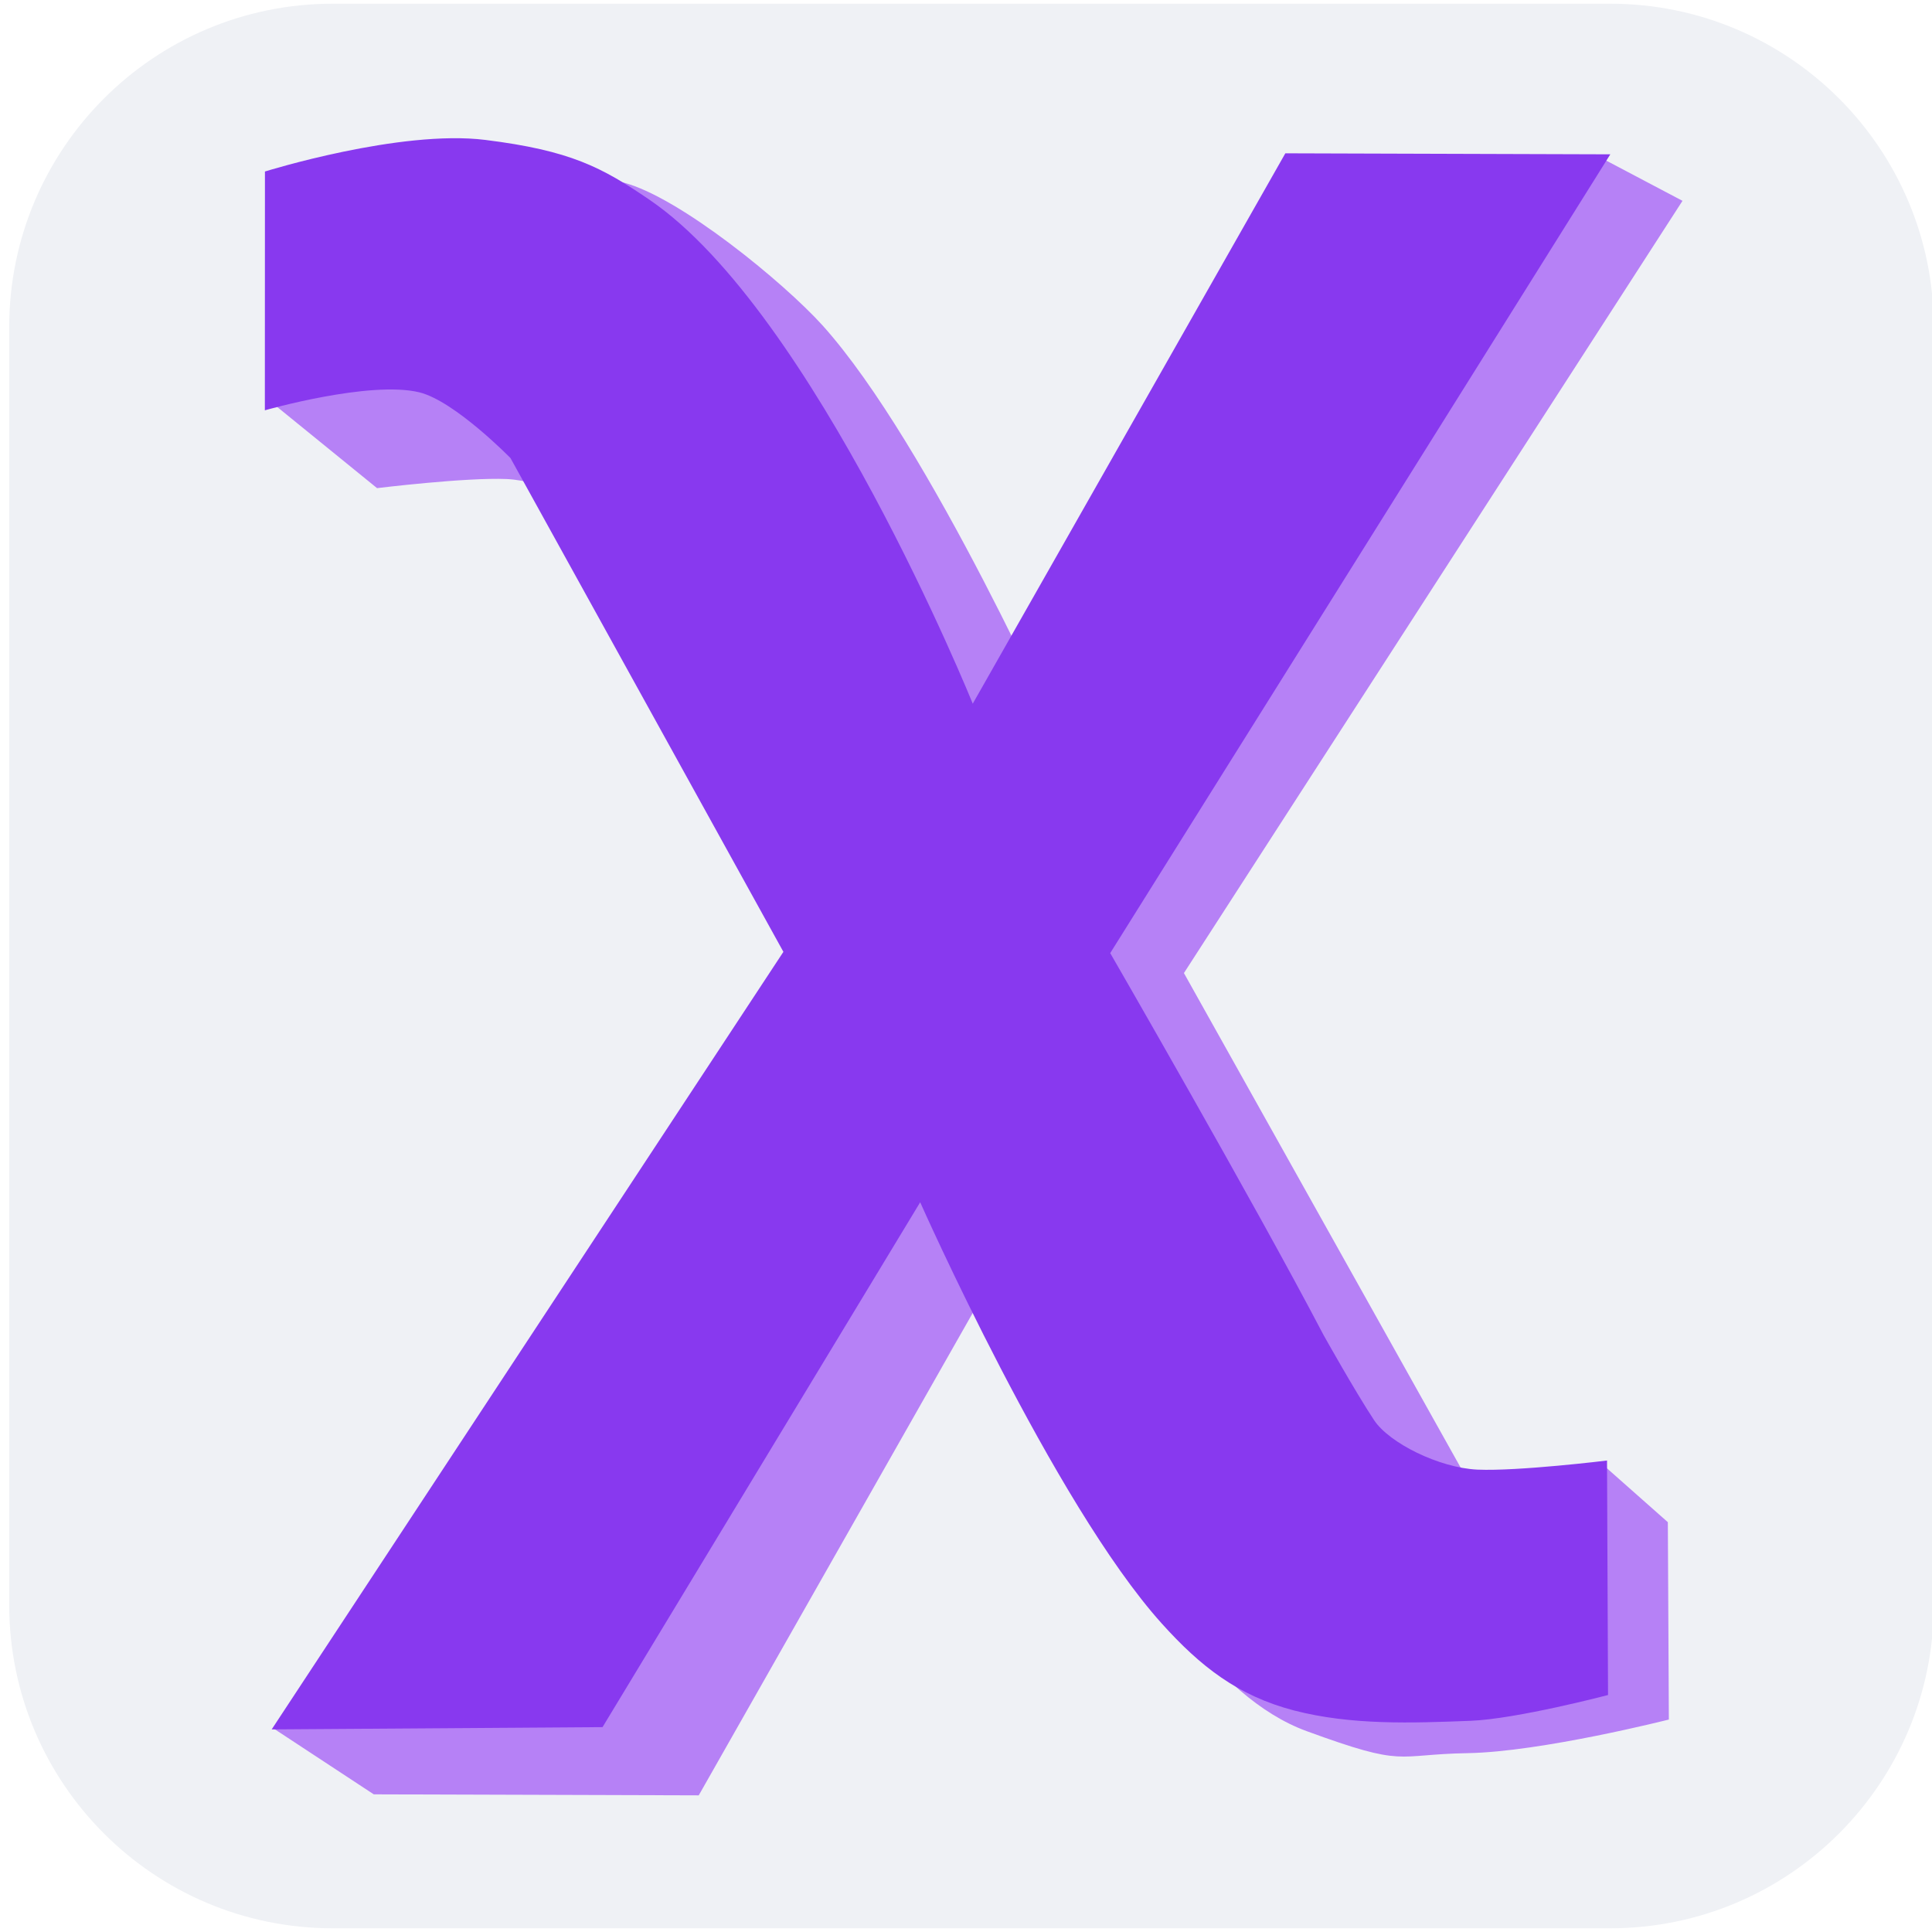
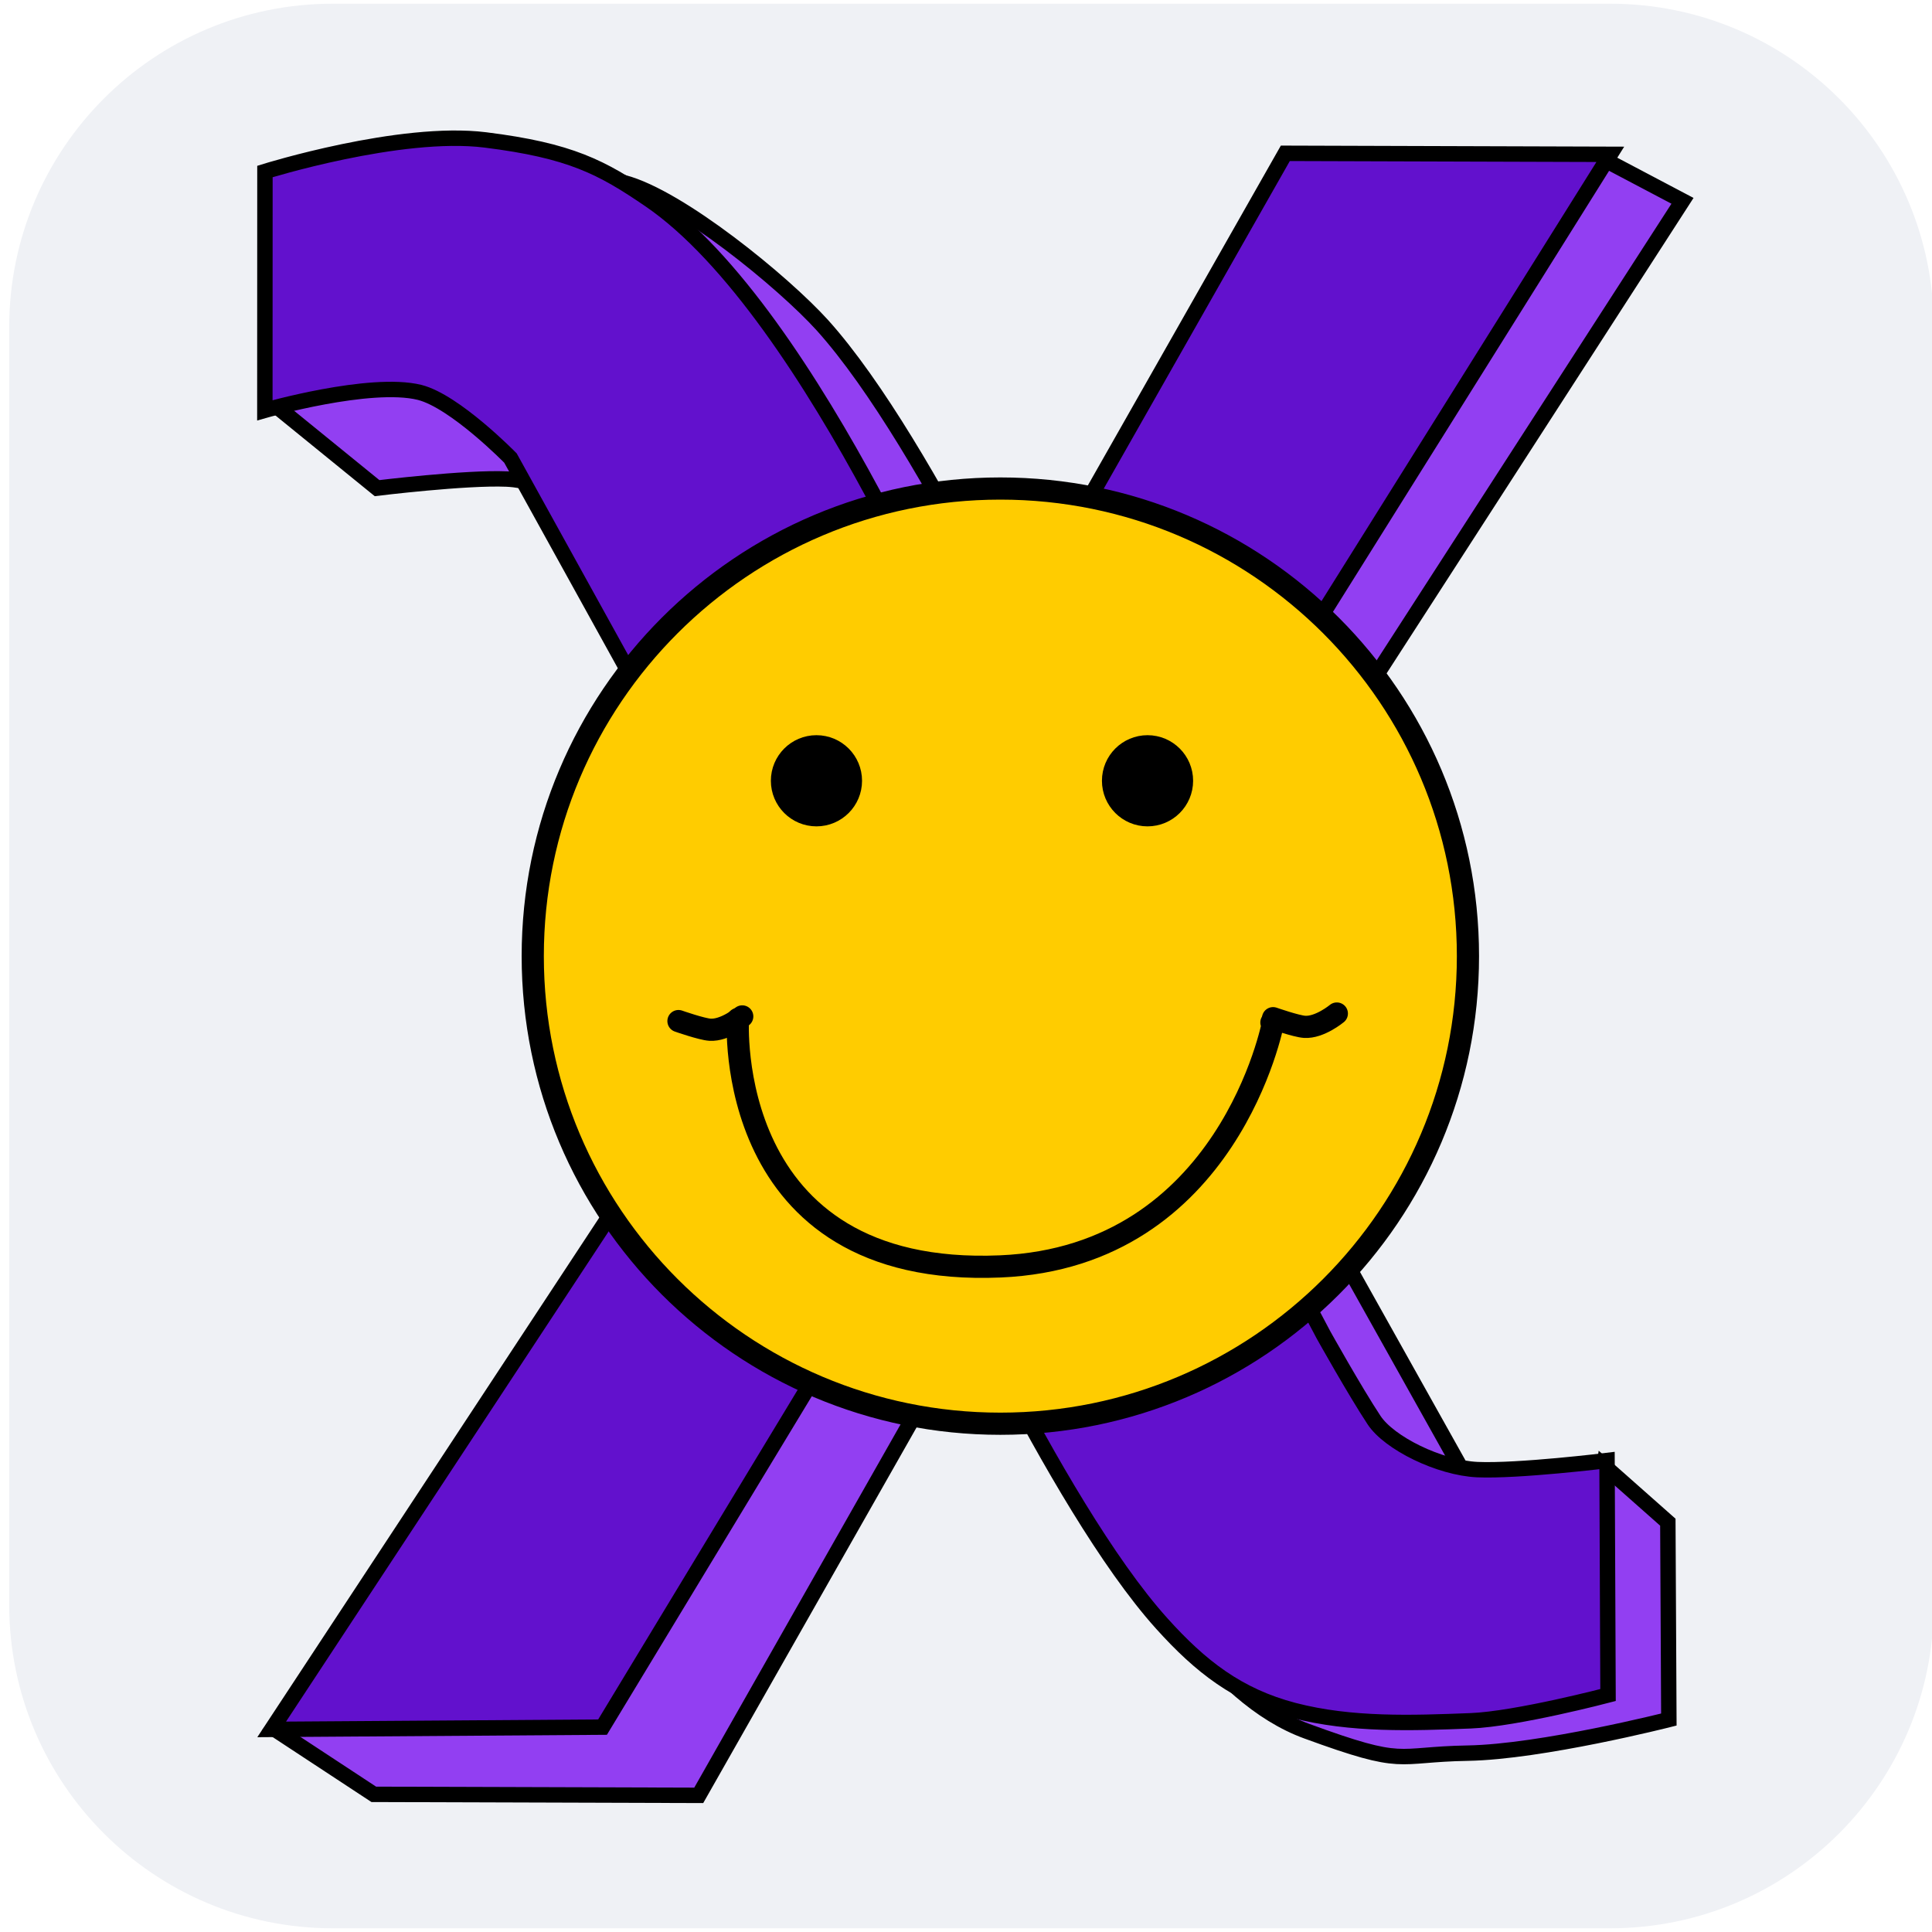
<svg xmlns="http://www.w3.org/2000/svg" width="25mm" height="25mm" viewBox="0 0 25 25" version="1.1" id="svg1">
  <defs id="defs1" />
  <g id="layer1">
    <rect style="fill:#eff1f5;fill-opacity:1;stroke:none;stroke-width:0.262;stroke-linecap:round;stroke-dasharray:none;stroke-opacity:1;paint-order:markers fill stroke" id="rect3" width="24.904" height="24.904" x="0.119" y="0.048" ry="4.187" rx="4.187" />
    <g id="g3" transform="matrix(2.021446,0,0,2.021446,-11.36178,-10.23684)">
      <g id="g2" transform="matrix(1.617613,0,0,1.617613,-9.068751,-7.348326)">
-         <path style="fill:#b681f6;fill-opacity:1;stroke:none;stroke-width:0.149;stroke-linecap:round;stroke-dasharray:none;stroke-opacity:1;paint-order:markers fill stroke" d="m 15.739,8.468 -0.568,0.88 -1.405,2.176 1.146,2.048 c 0,0 0.22,0.225 0.36,0.26 0.098,0.024 0.157,-0.358 0.157,-0.358 l 0.252,0.223 0.004,0.781 c 0,0 -0.504,0.128 -0.796,0.133 -0.293,0.005 -0.241,0.058 -0.637,-0.087 -0.742,-0.271 -1.169,-1.924 -1.169,-1.924 l -1.237,2.178 -1.286,-0.004 -0.397,-0.261 2.376,-2.9 c 0,0 -0.566,-0.98 -0.844,-1.511 0,0 -0.124,-0.222 -0.2,-0.337 -0.06,-0.091 -0.258,-0.189 -0.409,-0.196 -0.162,-0.007 -0.513,0.036 -0.513,0.036 L 10.156,9.266 10.569,8.677 c 0,0 0.362,-0.095 0.544,-0.102 0.231,-0.009 0.209,-0.238 0.436,-0.179 0.222,0.058 0.632,0.394 0.786,0.564 0.427,0.474 0.956,1.667 0.956,1.667 l 1.257,-2.077 0.88,-0.246 z" id="path3-0" />
-         <path style="fill:#8839ef;fill-opacity:1;stroke:none;stroke-width:0.149;stroke-linecap:round;stroke-dasharray:none;stroke-opacity:1;paint-order:markers fill stroke" d="M 10.156,14.517 12.181,11.44 11.101,9.486 c 0,0 -0.22,-0.225 -0.36,-0.26 -0.196,-0.048 -0.612,0.071 -0.612,0.071 l 3.35e-4,-0.945 c 0,0 0.535,-0.167 0.872,-0.125 0.337,0.042 0.461,0.108 0.65,0.237 0.653,0.445 1.279,1.994 1.279,1.994 l 1.237,-2.178 1.286,0.004 -1.979,3.161 c 0,0 0.566,0.98 0.844,1.511 0,0 0.124,0.222 0.2,0.337 0.06,0.091 0.258,0.189 0.409,0.196 0.162,0.007 0.513,-0.036 0.513,-0.036 l 0.004,0.928 c 0,0 -0.362,0.095 -0.544,0.102 -0.231,0.009 -0.472,0.018 -0.699,-0.041 -0.222,-0.058 -0.37,-0.174 -0.523,-0.344 -0.427,-0.474 -0.956,-1.667 -0.956,-1.667 l -1.257,2.077 z" id="path3" />
+         <path style="fill:#923ff2;fill-opacity:1;stroke:#000000;stroke-width:0.061;stroke-linecap:round;stroke-dasharray:none;stroke-opacity:1;paint-order:markers fill stroke" d="m 15.739,8.468 -0.568,0.88 -1.405,2.176 1.146,2.048 c 0,0 0.22,0.225 0.36,0.26 0.098,0.024 0.157,-0.358 0.157,-0.358 l 0.252,0.223 0.004,0.781 c 0,0 -0.504,0.128 -0.796,0.133 -0.293,0.005 -0.241,0.058 -0.637,-0.087 -0.742,-0.271 -1.169,-1.924 -1.169,-1.924 l -1.237,2.178 -1.286,-0.004 -0.397,-0.261 2.376,-2.9 c 0,0 -0.566,-0.98 -0.844,-1.511 0,0 -0.124,-0.222 -0.2,-0.337 -0.06,-0.091 -0.258,-0.189 -0.409,-0.196 -0.162,-0.007 -0.513,0.036 -0.513,0.036 L 10.156,9.266 10.569,8.677 c 0,0 0.362,-0.095 0.544,-0.102 0.231,-0.009 0.209,-0.238 0.436,-0.179 0.222,0.058 0.632,0.394 0.786,0.564 0.427,0.474 0.956,1.667 0.956,1.667 l 1.257,-2.077 0.88,-0.246 z" id="path3-0" />
+         <path style="fill:#6211cd;fill-opacity:1;stroke:#000000;stroke-width:0.061;stroke-linecap:round;stroke-dasharray:none;stroke-opacity:1;paint-order:markers fill stroke" d="M 10.156,14.517 12.181,11.44 11.101,9.486 c 0,0 -0.22,-0.225 -0.36,-0.26 -0.196,-0.048 -0.612,0.071 -0.612,0.071 l 3.35e-4,-0.945 c 0,0 0.535,-0.167 0.872,-0.125 0.337,0.042 0.461,0.108 0.65,0.237 0.653,0.445 1.279,1.994 1.279,1.994 l 1.237,-2.178 1.286,0.004 -1.979,3.161 c 0,0 0.566,0.98 0.844,1.511 0,0 0.124,0.222 0.2,0.337 0.06,0.091 0.258,0.189 0.409,0.196 0.162,0.007 0.513,-0.036 0.513,-0.036 l 0.004,0.928 c 0,0 -0.362,0.095 -0.544,0.102 -0.231,0.009 -0.472,0.018 -0.699,-0.041 -0.222,-0.058 -0.37,-0.174 -0.523,-0.344 -0.427,-0.474 -0.956,-1.667 -0.956,-1.667 l -1.257,2.077 z" id="path3" />
+       </g>
+     </g>
+     <g id="g9" transform="matrix(1.435188,0,0,1.435188,-3.689376,-9.230219)">
+       <circle style="fill:#ffcc00;fill-opacity:1;stroke:#000000;stroke-width:0.2;stroke-linecap:round;stroke-dasharray:none;stroke-opacity:1;paint-order:markers fill stroke" id="path1" cx="11.59" cy="15.052" r="4.216" />
+       <circle style="fill:#000000;fill-opacity:1;stroke:#000000;stroke-width:0.202;stroke-linecap:round;stroke-dasharray:none;stroke-opacity:1;paint-order:markers fill stroke" id="path2" cx="9.932" cy="13.471" r="0.31" />
+       <circle style="fill:#000000;fill-opacity:1;stroke:#000000;stroke-width:0.202;stroke-linecap:round;stroke-dasharray:none;stroke-opacity:1;paint-order:markers fill stroke" id="path2-5" cx="12.917" cy="13.471" r="0.31" />
+       <g id="g8" transform="translate(0.3488508,0.900572)">
+         <path style="fill:none;fill-opacity:1;stroke:#000000;stroke-width:0.2;stroke-linecap:round;stroke-dasharray:none;stroke-opacity:1;paint-order:markers fill stroke" d="m 8.875,14.718 c 0,0 -0.148,2.339 2.367,2.231 2.059,-0.088 2.458,-2.199 2.458,-2.199 h -0.015" id="path7" />
+         <path style="fill:none;fill-opacity:1;stroke:#000000;stroke-width:0.2;stroke-linecap:round;stroke-dasharray:none;stroke-opacity:1;paint-order:markers fill stroke" d="m 8.339,14.737 c 0,0 0.208,0.073 0.284,0.078 0.136,0.009 0.291,-0.12 0.291,-0.12 m 4.786,0.016 c 0,0 0.208,0.073 0.284,0.078 0.136,0.009 0.291,-0.12 0.291,-0.12" id="path8" />
      </g>
    </g>
  </g>
</svg>
